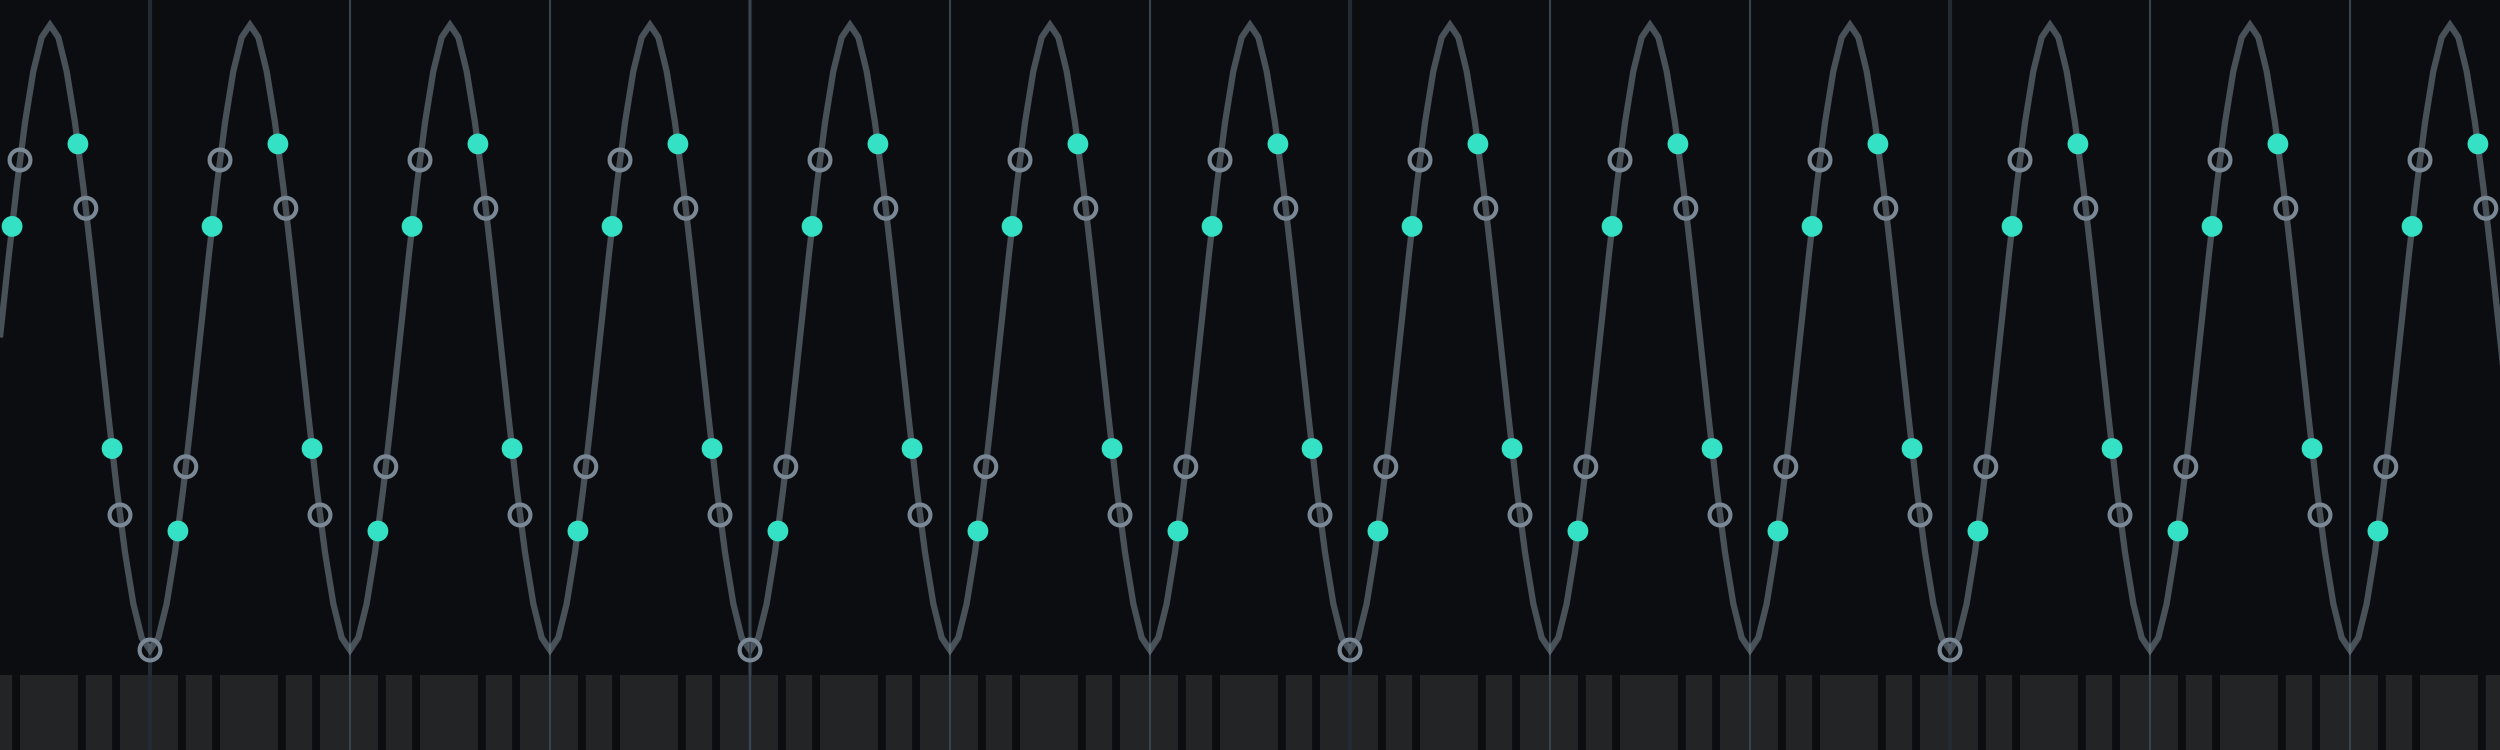
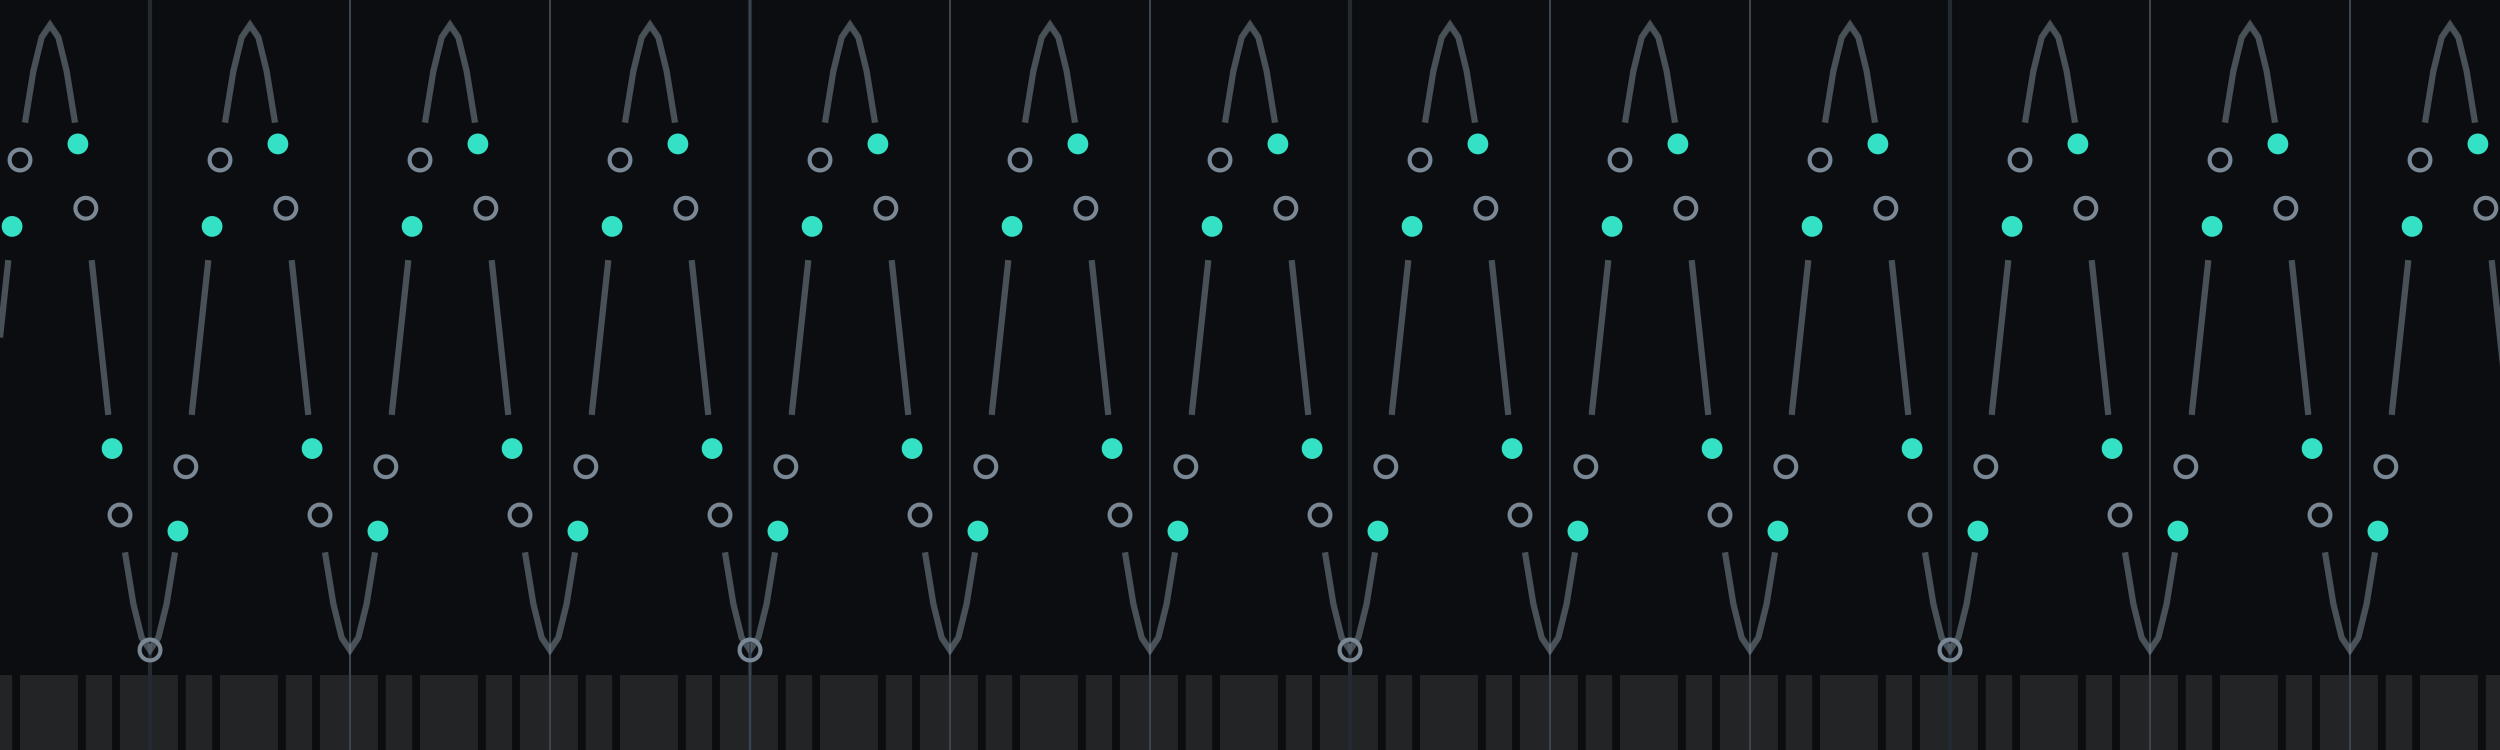
<svg xmlns="http://www.w3.org/2000/svg" width="1200" height="360" viewBox="0 0 1200 360">
  <rect width="1200" height="360" fill="#0B0D10" />
  <rect class="lane-open" x="0" y="324" width="5.8" height="36" fill="#F2F5F7" fill-opacity="0.1" />
  <rect class="lane-open" x="9.6" y="324" width="27.8" height="36" fill="#F2F5F7" fill-opacity="0.1" />
  <rect class="lane-open" x="41.2" y="324" width="12.6" height="36" fill="#F2F5F7" fill-opacity="0.1" />
  <rect class="lane-open" x="57.6" y="324" width="27.8" height="36" fill="#F2F5F7" fill-opacity="0.1" />
  <rect class="lane-open" x="89.2" y="324" width="12.6" height="36" fill="#F2F5F7" fill-opacity="0.1" />
  <rect class="lane-open" x="105.6" y="324" width="27.8" height="36" fill="#F2F5F7" fill-opacity="0.1" />
  <rect class="lane-open" x="137.2" y="324" width="12.6" height="36" fill="#F2F5F7" fill-opacity="0.1" />
  <rect class="lane-open" x="153.6" y="324" width="27.8" height="36" fill="#F2F5F7" fill-opacity="0.1" />
  <rect class="lane-open" x="185.2" y="324" width="12.6" height="36" fill="#F2F5F7" fill-opacity="0.1" />
  <rect class="lane-open" x="201.6" y="324" width="27.8" height="36" fill="#F2F5F7" fill-opacity="0.1" />
  <rect class="lane-open" x="233.2" y="324" width="12.6" height="36" fill="#F2F5F7" fill-opacity="0.1" />
  <rect class="lane-open" x="249.6" y="324" width="27.8" height="36" fill="#F2F5F7" fill-opacity="0.1" />
  <rect class="lane-open" x="281.2" y="324" width="12.6" height="36" fill="#F2F5F7" fill-opacity="0.1" />
  <rect class="lane-open" x="297.6" y="324" width="27.8" height="36" fill="#F2F5F7" fill-opacity="0.1" />
  <rect class="lane-open" x="329.2" y="324" width="12.6" height="36" fill="#F2F5F7" fill-opacity="0.1" />
  <rect class="lane-open" x="345.6" y="324" width="27.8" height="36" fill="#F2F5F7" fill-opacity="0.1" />
  <rect class="lane-open" x="377.2" y="324" width="12.6" height="36" fill="#F2F5F7" fill-opacity="0.1" />
  <rect class="lane-open" x="393.6" y="324" width="27.8" height="36" fill="#F2F5F7" fill-opacity="0.1" />
  <rect class="lane-open" x="425.2" y="324" width="12.6" height="36" fill="#F2F5F7" fill-opacity="0.1" />
  <rect class="lane-open" x="441.6" y="324" width="27.8" height="36" fill="#F2F5F7" fill-opacity="0.1" />
  <rect class="lane-open" x="473.2" y="324" width="12.6" height="36" fill="#F2F5F7" fill-opacity="0.1" />
  <rect class="lane-open" x="489.6" y="324" width="27.8" height="36" fill="#F2F5F7" fill-opacity="0.1" />
  <rect class="lane-open" x="521.2" y="324" width="12.6" height="36" fill="#F2F5F7" fill-opacity="0.1" />
  <rect class="lane-open" x="537.6" y="324" width="27.8" height="36" fill="#F2F5F7" fill-opacity="0.1" />
  <rect class="lane-open" x="569.2" y="324" width="12.6" height="36" fill="#F2F5F7" fill-opacity="0.1" />
  <rect class="lane-open" x="585.6" y="324" width="27.8" height="36" fill="#F2F5F7" fill-opacity="0.1" />
  <rect class="lane-open" x="617.2" y="324" width="12.6" height="36" fill="#F2F5F7" fill-opacity="0.1" />
  <rect class="lane-open" x="633.6" y="324" width="27.8" height="36" fill="#F2F5F7" fill-opacity="0.1" />
  <rect class="lane-open" x="665.2" y="324" width="12.6" height="36" fill="#F2F5F7" fill-opacity="0.1" />
  <rect class="lane-open" x="681.6" y="324" width="27.8" height="36" fill="#F2F5F7" fill-opacity="0.1" />
  <rect class="lane-open" x="713.2" y="324" width="12.6" height="36" fill="#F2F5F7" fill-opacity="0.1" />
  <rect class="lane-open" x="729.6" y="324" width="27.8" height="36" fill="#F2F5F7" fill-opacity="0.1" />
  <rect class="lane-open" x="761.2" y="324" width="12.6" height="36" fill="#F2F5F7" fill-opacity="0.1" />
  <rect class="lane-open" x="777.6" y="324" width="27.8" height="36" fill="#F2F5F7" fill-opacity="0.1" />
  <rect class="lane-open" x="809.2" y="324" width="12.6" height="36" fill="#F2F5F7" fill-opacity="0.1" />
  <rect class="lane-open" x="825.6" y="324" width="27.8" height="36" fill="#F2F5F7" fill-opacity="0.1" />
  <rect class="lane-open" x="857.2" y="324" width="12.6" height="36" fill="#F2F5F7" fill-opacity="0.1" />
  <rect class="lane-open" x="873.6" y="324" width="27.8" height="36" fill="#F2F5F7" fill-opacity="0.1" />
  <rect class="lane-open" x="905.2" y="324" width="12.6" height="36" fill="#F2F5F7" fill-opacity="0.1" />
  <rect class="lane-open" x="921.6" y="324" width="27.8" height="36" fill="#F2F5F7" fill-opacity="0.1" />
  <rect class="lane-open" x="953.2" y="324" width="12.6" height="36" fill="#F2F5F7" fill-opacity="0.1" />
  <rect class="lane-open" x="969.6" y="324" width="27.8" height="36" fill="#F2F5F7" fill-opacity="0.1" />
  <rect class="lane-open" x="1001.2" y="324" width="12.6" height="36" fill="#F2F5F7" fill-opacity="0.1" />
  <rect class="lane-open" x="1017.6" y="324" width="27.8" height="36" fill="#F2F5F7" fill-opacity="0.1" />
  <rect class="lane-open" x="1049.2" y="324" width="12.6" height="36" fill="#F2F5F7" fill-opacity="0.1" />
  <rect class="lane-open" x="1065.6" y="324" width="27.8" height="36" fill="#F2F5F7" fill-opacity="0.1" />
  <rect class="lane-open" x="1097.2" y="324" width="12.6" height="36" fill="#F2F5F7" fill-opacity="0.1" />
  <rect class="lane-open" x="1113.6" y="324" width="27.8" height="36" fill="#F2F5F7" fill-opacity="0.1" />
  <rect class="lane-open" x="1145.2" y="324" width="12.6" height="36" fill="#F2F5F7" fill-opacity="0.1" />
  <rect class="lane-open" x="1161.6" y="324" width="27.8" height="36" fill="#F2F5F7" fill-opacity="0.1" />
  <rect class="lane-open" x="1193.2" y="324" width="6.8" height="36" fill="#F2F5F7" fill-opacity="0.1" />
  <line class="grid-beat" x1="168" y1="0" x2="168" y2="360" stroke="#3A444F" stroke-width="1" />
  <line class="grid-beat" x1="264" y1="0" x2="264" y2="360" stroke="#3A444F" stroke-width="1" />
  <line class="grid-beat" x1="456" y1="0" x2="456" y2="360" stroke="#3A444F" stroke-width="1" />
  <line class="grid-beat" x1="552" y1="0" x2="552" y2="360" stroke="#3A444F" stroke-width="1" />
  <line class="grid-beat" x1="744" y1="0" x2="744" y2="360" stroke="#3A444F" stroke-width="1" />
  <line class="grid-beat" x1="840" y1="0" x2="840" y2="360" stroke="#3A444F" stroke-width="1" />
  <line class="grid-beat" x1="1032" y1="0" x2="1032" y2="360" stroke="#3A444F" stroke-width="1" />
  <line class="grid-beat" x1="1128" y1="0" x2="1128" y2="360" stroke="#3A444F" stroke-width="1" />
  <line class="grid-bar" x1="72" y1="0" x2="72" y2="360" stroke="#232A32" stroke-width="2" />
  <line class="grid-bar" x1="360" y1="0" x2="360" y2="360" stroke="#232A32" stroke-width="2" />
  <line class="grid-bar" x1="648" y1="0" x2="648" y2="360" stroke="#232A32" stroke-width="2" />
  <line class="grid-bar" x1="936" y1="0" x2="936" y2="360" stroke="#232A32" stroke-width="2" />
-   <polyline class="ghost" points="0,162 4,124.847 8,89.778 12,58.875 16,34.222 20,17.903 24,12 28,17.903 32,34.222 36,58.875 40,89.778 44,124.847 48,162 52,199.153 56,234.222 60,265.125 64,289.778 68,306.097 72,312 76,306.097 80,289.778 84,265.125 88,234.222 92,199.153 96,162 100,124.847 104,89.778 108,58.875 112,34.222 116,17.903 120,12 124,17.903 128,34.222 132,58.875 136,89.778 140,124.847 144,162 148,199.153 152,234.222 156,265.125 160,289.778 164,306.097 168,312 172,306.097 176,289.778 180,265.125 184,234.222 188,199.153 192,162 196,124.847 200,89.778 204,58.875 208,34.222 212,17.903 216,12 220,17.903 224,34.222 228,58.875 232,89.778 236,124.847 240,162 244,199.153 248,234.222 252,265.125 256,289.778 260,306.097 264,312 268,306.097 272,289.778 276,265.125 280,234.222 284,199.153 288,162 292,124.847 296,89.778 300,58.875 304,34.222 308,17.903 312,12 316,17.903 320,34.222 324,58.875 328,89.778 332,124.847 336,162 340,199.153 344,234.222 348,265.125 352,289.778 356,306.097 360,312 364,306.097 368,289.778 372,265.125 376,234.222 380,199.153 384,162 388,124.847 392,89.778 396,58.875 400,34.222 404,17.903 408,12 412,17.903 416,34.222 420,58.875 424,89.778 428,124.847 432,162 436,199.153 440,234.222 444,265.125 448,289.778 452,306.097 456,312 460,306.097 464,289.778 468,265.125 472,234.222 476,199.153 480,162 484,124.847 488,89.778 492,58.875 496,34.222 500,17.903 504,12 508,17.903 512,34.222 516,58.875 520,89.778 524,124.847 528,162 532,199.153 536,234.222 540,265.125 544,289.778 548,306.097 552,312 556,306.097 560,289.778 564,265.125 568,234.222 572,199.153 576,162 580,124.847 584,89.778 588,58.875 592,34.222 596,17.903 600,12 604,17.903 608,34.222 612,58.875 616,89.778 620,124.847 624,162 628,199.153 632,234.222 636,265.125 640,289.778 644,306.097 648,312 652,306.097 656,289.778 660,265.125 664,234.222 668,199.153 672,162 676,124.847 680,89.778 684,58.875 688,34.222 692,17.903 696,12 700,17.903 704,34.222 708,58.875 712,89.778 716,124.847 720,162 724,199.153 728,234.222 732,265.125 736,289.778 740,306.097 744,312 748,306.097 752,289.778 756,265.125 760,234.222 764,199.153 768,162 772,124.847 776,89.778 780,58.875 784,34.222 788,17.903 792,12 796,17.903 800,34.222 804,58.875 808,89.778 812,124.847 816,162 820,199.153 824,234.222 828,265.125 832,289.778 836,306.097 840,312 844,306.097 848,289.778 852,265.125 856,234.222 860,199.153 864,162 868,124.847 872,89.778 876,58.875 880,34.222 884,17.903 888,12 892,17.903 896,34.222 900,58.875 904,89.778 908,124.847 912,162 916,199.153 920,234.222 924,265.125 928,289.778 932,306.097 936,312 940,306.097 944,289.778 948,265.125 952,234.222 956,199.153 960,162 964,124.847 968,89.778 972,58.875 976,34.222 980,17.903 984,12 988,17.903 992,34.222 996,58.875 1000,89.778 1004,124.847 1008,162 1012,199.153 1016,234.222 1020,265.125 1024,289.778 1028,306.097 1032,312 1036,306.097 1040,289.778 1044,265.125 1048,234.222 1052,199.153 1056,162 1060,124.847 1064,89.778 1068,58.875 1072,34.222 1076,17.903 1080,12 1084,17.903 1088,34.222 1092,58.875 1096,89.778 1100,124.847 1104,162 1108,199.153 1112,234.222 1116,265.125 1120,289.778 1124,306.097 1128,312 1132,306.097 1136,289.778 1140,265.125 1144,234.222 1148,199.153 1152,162 1156,124.847 1160,89.778 1164,58.875 1168,34.222 1172,17.903 1176,12 1180,17.903 1184,34.222 1188,58.875 1192,89.778 1196,124.847 1200,162 1204,199.153" fill="none" stroke="#7A8794" stroke-opacity="0.55" stroke-width="3" />
+   <polyline class="ghost" points="0,162 4,124.847" fill="none" stroke="#7A8794" stroke-opacity="0.55" stroke-width="3" />
+   <polyline class="ghost" points="12,58.875 16,34.222 20,17.903 24,12 28,17.903 32,34.222 36,58.875" fill="none" stroke="#7A8794" stroke-opacity="0.55" stroke-width="3" />
+   <polyline class="ghost" points="44,124.847 48,162 52,199.153" fill="none" stroke="#7A8794" stroke-opacity="0.55" stroke-width="3" />
+   <polyline class="ghost" points="60,265.125 64,289.778 68,306.097 72,312 76,306.097 80,289.778 84,265.125" fill="none" stroke="#7A8794" stroke-opacity="0.55" stroke-width="3" />
+   <polyline class="ghost" points="92,199.153 96,162 100,124.847" fill="none" stroke="#7A8794" stroke-opacity="0.55" stroke-width="3" />
+   <polyline class="ghost" points="108,58.875 112,34.222 116,17.903 120,12 124,17.903 128,34.222 132,58.875" fill="none" stroke="#7A8794" stroke-opacity="0.55" stroke-width="3" />
+   <polyline class="ghost" points="140,124.847 144,162 148,199.153" fill="none" stroke="#7A8794" stroke-opacity="0.55" stroke-width="3" />
+   <polyline class="ghost" points="156,265.125 160,289.778 164,306.097 168,312 172,306.097 176,289.778 180,265.125" fill="none" stroke="#7A8794" stroke-opacity="0.55" stroke-width="3" />
+   <polyline class="ghost" points="188,199.153 192,162 196,124.847" fill="none" stroke="#7A8794" stroke-opacity="0.55" stroke-width="3" />
+   <polyline class="ghost" points="204,58.875 208,34.222 212,17.903 216,12 220,17.903 224,34.222 228,58.875" fill="none" stroke="#7A8794" stroke-opacity="0.55" stroke-width="3" />
+   <polyline class="ghost" points="236,124.847 240,162 244,199.153" fill="none" stroke="#7A8794" stroke-opacity="0.55" stroke-width="3" />
+   <polyline class="ghost" points="252,265.125 256,289.778 260,306.097 264,312 268,306.097 272,289.778 276,265.125" fill="none" stroke="#7A8794" stroke-opacity="0.55" stroke-width="3" />
+   <polyline class="ghost" points="284,199.153 288,162 292,124.847" fill="none" stroke="#7A8794" stroke-opacity="0.55" stroke-width="3" />
+   <polyline class="ghost" points="300,58.875 304,34.222 308,17.903 312,12 316,17.903 320,34.222 324,58.875" fill="none" stroke="#7A8794" stroke-opacity="0.55" stroke-width="3" />
+   <polyline class="ghost" points="332,124.847 336,162 340,199.153" fill="none" stroke="#7A8794" stroke-opacity="0.55" stroke-width="3" />
+   <polyline class="ghost" points="348,265.125 352,289.778 356,306.097 360,312 364,306.097 368,289.778 372,265.125" fill="none" stroke="#7A8794" stroke-opacity="0.55" stroke-width="3" />
+   <polyline class="ghost" points="380,199.153 384,162 388,124.847" fill="none" stroke="#7A8794" stroke-opacity="0.55" stroke-width="3" />
+   <polyline class="ghost" points="396,58.875 400,34.222 404,17.903 408,12 412,17.903 416,34.222 420,58.875" fill="none" stroke="#7A8794" stroke-opacity="0.55" stroke-width="3" />
+   <polyline class="ghost" points="428,124.847 432,162 436,199.153" fill="none" stroke="#7A8794" stroke-opacity="0.55" stroke-width="3" />
+   <polyline class="ghost" points="444,265.125 448,289.778 452,306.097 456,312 460,306.097 464,289.778 468,265.125" fill="none" stroke="#7A8794" stroke-opacity="0.55" stroke-width="3" />
+   <polyline class="ghost" points="476,199.153 480,162 484,124.847" fill="none" stroke="#7A8794" stroke-opacity="0.55" stroke-width="3" />
+   <polyline class="ghost" points="492,58.875 496,34.222 500,17.903 504,12 508,17.903 512,34.222 516,58.875" fill="none" stroke="#7A8794" stroke-opacity="0.55" stroke-width="3" />
+   <polyline class="ghost" points="524,124.847 528,162 532,199.153" fill="none" stroke="#7A8794" stroke-opacity="0.55" stroke-width="3" />
+   <polyline class="ghost" points="540,265.125 544,289.778 548,306.097 552,312 556,306.097 560,289.778 564,265.125" fill="none" stroke="#7A8794" stroke-opacity="0.55" stroke-width="3" />
+   <polyline class="ghost" points="572,199.153 576,162 580,124.847" fill="none" stroke="#7A8794" stroke-opacity="0.55" stroke-width="3" />
+   <polyline class="ghost" points="588,58.875 592,34.222 596,17.903 600,12 604,17.903 608,34.222 612,58.875" fill="none" stroke="#7A8794" stroke-opacity="0.55" stroke-width="3" />
+   <polyline class="ghost" points="620,124.847 624,162 628,199.153" fill="none" stroke="#7A8794" stroke-opacity="0.55" stroke-width="3" />
+   <polyline class="ghost" points="636,265.125 640,289.778 644,306.097 648,312 652,306.097 656,289.778 660,265.125" fill="none" stroke="#7A8794" stroke-opacity="0.55" stroke-width="3" />
+   <polyline class="ghost" points="668,199.153 672,162 676,124.847" fill="none" stroke="#7A8794" stroke-opacity="0.55" stroke-width="3" />
+   <polyline class="ghost" points="684,58.875 688,34.222 692,17.903 696,12 700,17.903 704,34.222 708,58.875" fill="none" stroke="#7A8794" stroke-opacity="0.55" stroke-width="3" />
+   <polyline class="ghost" points="716,124.847 720,162 724,199.153" fill="none" stroke="#7A8794" stroke-opacity="0.55" stroke-width="3" />
+   <polyline class="ghost" points="732,265.125 736,289.778 740,306.097 744,312 748,306.097 752,289.778 756,265.125" fill="none" stroke="#7A8794" stroke-opacity="0.55" stroke-width="3" />
+   <polyline class="ghost" points="764,199.153 768,162 772,124.847" fill="none" stroke="#7A8794" stroke-opacity="0.55" stroke-width="3" />
+   <polyline class="ghost" points="780,58.875 784,34.222 788,17.903 792,12 796,17.903 800,34.222 804,58.875" fill="none" stroke="#7A8794" stroke-opacity="0.55" stroke-width="3" />
+   <polyline class="ghost" points="812,124.847 816,162 820,199.153" fill="none" stroke="#7A8794" stroke-opacity="0.55" stroke-width="3" />
+   <polyline class="ghost" points="828,265.125 832,289.778 836,306.097 840,312 844,306.097 848,289.778 852,265.125" fill="none" stroke="#7A8794" stroke-opacity="0.55" stroke-width="3" />
+   <polyline class="ghost" points="860,199.153 864,162 868,124.847" fill="none" stroke="#7A8794" stroke-opacity="0.55" stroke-width="3" />
+   <polyline class="ghost" points="876,58.875 880,34.222 884,17.903 888,12 892,17.903 896,34.222 900,58.875" fill="none" stroke="#7A8794" stroke-opacity="0.55" stroke-width="3" />
+   <polyline class="ghost" points="908,124.847 912,162 916,199.153" fill="none" stroke="#7A8794" stroke-opacity="0.55" stroke-width="3" />
+   <polyline class="ghost" points="924,265.125 928,289.778 932,306.097 936,312 940,306.097 944,289.778 948,265.125" fill="none" stroke="#7A8794" stroke-opacity="0.55" stroke-width="3" />
+   <polyline class="ghost" points="956,199.153 960,162 964,124.847" fill="none" stroke="#7A8794" stroke-opacity="0.55" stroke-width="3" />
+   <polyline class="ghost" points="972,58.875 976,34.222 980,17.903 984,12 988,17.903 992,34.222 996,58.875" fill="none" stroke="#7A8794" stroke-opacity="0.55" stroke-width="3" />
+   <polyline class="ghost" points="1004,124.847 1008,162 1012,199.153" fill="none" stroke="#7A8794" stroke-opacity="0.55" stroke-width="3" />
+   <polyline class="ghost" points="1020,265.125 1024,289.778 1028,306.097 1032,312 1036,306.097 1040,289.778 1044,265.125" fill="none" stroke="#7A8794" stroke-opacity="0.55" stroke-width="3" />
+   <polyline class="ghost" points="1052,199.153 1056,162 1060,124.847" fill="none" stroke="#7A8794" stroke-opacity="0.55" stroke-width="3" />
+   <polyline class="ghost" points="1068,58.875 1072,34.222 1076,17.903 1080,12 1084,17.903 1088,34.222 1092,58.875" fill="none" stroke="#7A8794" stroke-opacity="0.55" stroke-width="3" />
+   <polyline class="ghost" points="1100,124.847 1104,162 1108,199.153" fill="none" stroke="#7A8794" stroke-opacity="0.55" stroke-width="3" />
+   <polyline class="ghost" points="1116,265.125 1120,289.778 1124,306.097 1128,312 1132,306.097 1136,289.778 1140,265.125" fill="none" stroke="#7A8794" stroke-opacity="0.55" stroke-width="3" />
+   <polyline class="ghost" points="1148,199.153 1152,162 1156,124.847" fill="none" stroke="#7A8794" stroke-opacity="0.55" stroke-width="3" />
+   <polyline class="ghost" points="1164,58.875 1168,34.222 1172,17.903 1176,12 1180,17.903 1184,34.222 1188,58.875" fill="none" stroke="#7A8794" stroke-opacity="0.55" stroke-width="3" />
+   <polyline class="ghost" points="1196,124.847 1200,162 1204,199.153" fill="none" stroke="#7A8794" stroke-opacity="0.55" stroke-width="3" />
  <line class="playhead" x1="360" y1="0" x2="360" y2="360" stroke="#3A444F" stroke-width="1" />
  <circle class="open" cx="9.6" cy="76.8" r="5" fill="none" stroke="#7A8794" stroke-width="2" />
  <circle class="open" cx="41.2" cy="99.956" r="5" fill="none" stroke="#7A8794" stroke-width="2" />
  <circle class="open" cx="57.6" cy="247.2" r="5" fill="none" stroke="#7A8794" stroke-width="2" />
  <circle class="open" cx="72" cy="312" r="5" fill="none" stroke="#7A8794" stroke-width="2" />
  <circle class="open" cx="89.2" cy="224.044" r="5" fill="none" stroke="#7A8794" stroke-width="2" />
  <circle class="open" cx="105.6" cy="76.8" r="5" fill="none" stroke="#7A8794" stroke-width="2" />
  <circle class="open" cx="137.2" cy="99.956" r="5" fill="none" stroke="#7A8794" stroke-width="2" />
  <circle class="open" cx="153.6" cy="247.2" r="5" fill="none" stroke="#7A8794" stroke-width="2" />
  <circle class="open" cx="185.2" cy="224.044" r="5" fill="none" stroke="#7A8794" stroke-width="2" />
  <circle class="open" cx="201.6" cy="76.8" r="5" fill="none" stroke="#7A8794" stroke-width="2" />
  <circle class="open" cx="233.2" cy="99.956" r="5" fill="none" stroke="#7A8794" stroke-width="2" />
  <circle class="open" cx="249.6" cy="247.2" r="5" fill="none" stroke="#7A8794" stroke-width="2" />
  <circle class="open" cx="281.2" cy="224.044" r="5" fill="none" stroke="#7A8794" stroke-width="2" />
  <circle class="open" cx="297.6" cy="76.8" r="5" fill="none" stroke="#7A8794" stroke-width="2" />
  <circle class="open" cx="329.2" cy="99.956" r="5" fill="none" stroke="#7A8794" stroke-width="2" />
  <circle class="open" cx="345.6" cy="247.2" r="5" fill="none" stroke="#7A8794" stroke-width="2" />
  <circle class="open" cx="360" cy="312" r="5" fill="none" stroke="#7A8794" stroke-width="2" />
  <circle class="open" cx="377.2" cy="224.044" r="5" fill="none" stroke="#7A8794" stroke-width="2" />
  <circle class="open" cx="393.6" cy="76.8" r="5" fill="none" stroke="#7A8794" stroke-width="2" />
  <circle class="open" cx="425.2" cy="99.956" r="5" fill="none" stroke="#7A8794" stroke-width="2" />
  <circle class="open" cx="441.6" cy="247.2" r="5" fill="none" stroke="#7A8794" stroke-width="2" />
  <circle class="open" cx="473.2" cy="224.044" r="5" fill="none" stroke="#7A8794" stroke-width="2" />
  <circle class="open" cx="489.6" cy="76.8" r="5" fill="none" stroke="#7A8794" stroke-width="2" />
  <circle class="open" cx="521.2" cy="99.956" r="5" fill="none" stroke="#7A8794" stroke-width="2" />
  <circle class="open" cx="537.6" cy="247.2" r="5" fill="none" stroke="#7A8794" stroke-width="2" />
  <circle class="open" cx="569.2" cy="224.044" r="5" fill="none" stroke="#7A8794" stroke-width="2" />
  <circle class="open" cx="585.6" cy="76.8" r="5" fill="none" stroke="#7A8794" stroke-width="2" />
  <circle class="open" cx="617.2" cy="99.956" r="5" fill="none" stroke="#7A8794" stroke-width="2" />
  <circle class="open" cx="633.6" cy="247.2" r="5" fill="none" stroke="#7A8794" stroke-width="2" />
  <circle class="open" cx="648" cy="312" r="5" fill="none" stroke="#7A8794" stroke-width="2" />
  <circle class="open" cx="665.2" cy="224.044" r="5" fill="none" stroke="#7A8794" stroke-width="2" />
  <circle class="open" cx="681.6" cy="76.8" r="5" fill="none" stroke="#7A8794" stroke-width="2" />
  <circle class="open" cx="713.2" cy="99.956" r="5" fill="none" stroke="#7A8794" stroke-width="2" />
  <circle class="open" cx="729.6" cy="247.2" r="5" fill="none" stroke="#7A8794" stroke-width="2" />
  <circle class="open" cx="761.2" cy="224.044" r="5" fill="none" stroke="#7A8794" stroke-width="2" />
  <circle class="open" cx="777.6" cy="76.8" r="5" fill="none" stroke="#7A8794" stroke-width="2" />
  <circle class="open" cx="809.2" cy="99.956" r="5" fill="none" stroke="#7A8794" stroke-width="2" />
  <circle class="open" cx="825.6" cy="247.2" r="5" fill="none" stroke="#7A8794" stroke-width="2" />
  <circle class="open" cx="857.2" cy="224.044" r="5" fill="none" stroke="#7A8794" stroke-width="2" />
  <circle class="open" cx="873.6" cy="76.8" r="5" fill="none" stroke="#7A8794" stroke-width="2" />
  <circle class="open" cx="905.2" cy="99.956" r="5" fill="none" stroke="#7A8794" stroke-width="2" />
  <circle class="open" cx="921.6" cy="247.2" r="5" fill="none" stroke="#7A8794" stroke-width="2" />
  <circle class="open" cx="936" cy="312" r="5" fill="none" stroke="#7A8794" stroke-width="2" />
  <circle class="open" cx="953.2" cy="224.044" r="5" fill="none" stroke="#7A8794" stroke-width="2" />
  <circle class="open" cx="969.6" cy="76.8" r="5" fill="none" stroke="#7A8794" stroke-width="2" />
  <circle class="open" cx="1001.2" cy="99.956" r="5" fill="none" stroke="#7A8794" stroke-width="2" />
  <circle class="open" cx="1017.6" cy="247.2" r="5" fill="none" stroke="#7A8794" stroke-width="2" />
  <circle class="open" cx="1049.2" cy="224.044" r="5" fill="none" stroke="#7A8794" stroke-width="2" />
  <circle class="open" cx="1065.6" cy="76.8" r="5" fill="none" stroke="#7A8794" stroke-width="2" />
  <circle class="open" cx="1097.2" cy="99.956" r="5" fill="none" stroke="#7A8794" stroke-width="2" />
  <circle class="open" cx="1113.6" cy="247.2" r="5" fill="none" stroke="#7A8794" stroke-width="2" />
  <circle class="open" cx="1145.2" cy="224.044" r="5" fill="none" stroke="#7A8794" stroke-width="2" />
  <circle class="open" cx="1161.6" cy="76.8" r="5" fill="none" stroke="#7A8794" stroke-width="2" />
  <circle class="open" cx="1193.2" cy="99.956" r="5" fill="none" stroke="#7A8794" stroke-width="2" />
  <circle class="close" cx="5.8" cy="108.684" r="5" fill="#34E1C4" />
  <circle class="close" cx="37.4" cy="69.087" r="5" fill="#34E1C4" />
  <circle class="close" cx="53.8" cy="215.316" r="5" fill="#34E1C4" />
  <circle class="close" cx="85.4" cy="254.913" r="5" fill="#34E1C4" />
  <circle class="close" cx="101.8" cy="108.684" r="5" fill="#34E1C4" />
  <circle class="close" cx="133.4" cy="69.087" r="5" fill="#34E1C4" />
  <circle class="close" cx="149.8" cy="215.316" r="5" fill="#34E1C4" />
  <circle class="close" cx="181.4" cy="254.913" r="5" fill="#34E1C4" />
  <circle class="close" cx="197.8" cy="108.684" r="5" fill="#34E1C4" />
  <circle class="close" cx="229.4" cy="69.087" r="5" fill="#34E1C4" />
  <circle class="close" cx="245.8" cy="215.316" r="5" fill="#34E1C4" />
  <circle class="close" cx="277.4" cy="254.913" r="5" fill="#34E1C4" />
  <circle class="close" cx="293.8" cy="108.684" r="5" fill="#34E1C4" />
  <circle class="close" cx="325.4" cy="69.087" r="5" fill="#34E1C4" />
  <circle class="close" cx="341.8" cy="215.316" r="5" fill="#34E1C4" />
  <circle class="close" cx="373.4" cy="254.913" r="5" fill="#34E1C4" />
  <circle class="close" cx="389.8" cy="108.684" r="5" fill="#34E1C4" />
  <circle class="close" cx="421.4" cy="69.087" r="5" fill="#34E1C4" />
  <circle class="close" cx="437.8" cy="215.316" r="5" fill="#34E1C4" />
  <circle class="close" cx="469.4" cy="254.913" r="5" fill="#34E1C4" />
  <circle class="close" cx="485.8" cy="108.684" r="5" fill="#34E1C4" />
  <circle class="close" cx="517.4" cy="69.087" r="5" fill="#34E1C4" />
  <circle class="close" cx="533.8" cy="215.316" r="5" fill="#34E1C4" />
  <circle class="close" cx="565.4" cy="254.913" r="5" fill="#34E1C4" />
  <circle class="close" cx="581.8" cy="108.684" r="5" fill="#34E1C4" />
  <circle class="close" cx="613.4" cy="69.087" r="5" fill="#34E1C4" />
  <circle class="close" cx="629.8" cy="215.316" r="5" fill="#34E1C4" />
  <circle class="close" cx="661.4" cy="254.913" r="5" fill="#34E1C4" />
  <circle class="close" cx="677.8" cy="108.684" r="5" fill="#34E1C4" />
  <circle class="close" cx="709.4" cy="69.087" r="5" fill="#34E1C4" />
  <circle class="close" cx="725.8" cy="215.316" r="5" fill="#34E1C4" />
  <circle class="close" cx="757.4" cy="254.913" r="5" fill="#34E1C4" />
  <circle class="close" cx="773.8" cy="108.684" r="5" fill="#34E1C4" />
  <circle class="close" cx="805.4" cy="69.087" r="5" fill="#34E1C4" />
  <circle class="close" cx="821.8" cy="215.316" r="5" fill="#34E1C4" />
  <circle class="close" cx="853.4" cy="254.913" r="5" fill="#34E1C4" />
  <circle class="close" cx="869.8" cy="108.684" r="5" fill="#34E1C4" />
  <circle class="close" cx="901.4" cy="69.087" r="5" fill="#34E1C4" />
  <circle class="close" cx="917.8" cy="215.316" r="5" fill="#34E1C4" />
  <circle class="close" cx="949.4" cy="254.913" r="5" fill="#34E1C4" />
  <circle class="close" cx="965.8" cy="108.684" r="5" fill="#34E1C4" />
  <circle class="close" cx="997.4" cy="69.087" r="5" fill="#34E1C4" />
  <circle class="close" cx="1013.8" cy="215.316" r="5" fill="#34E1C4" />
  <circle class="close" cx="1045.4" cy="254.913" r="5" fill="#34E1C4" />
  <circle class="close" cx="1061.8" cy="108.684" r="5" fill="#34E1C4" />
  <circle class="close" cx="1093.4" cy="69.087" r="5" fill="#34E1C4" />
  <circle class="close" cx="1109.8" cy="215.316" r="5" fill="#34E1C4" />
  <circle class="close" cx="1141.4" cy="254.913" r="5" fill="#34E1C4" />
  <circle class="close" cx="1157.8" cy="108.684" r="5" fill="#34E1C4" />
  <circle class="close" cx="1189.4" cy="69.087" r="5" fill="#34E1C4" />
</svg>
